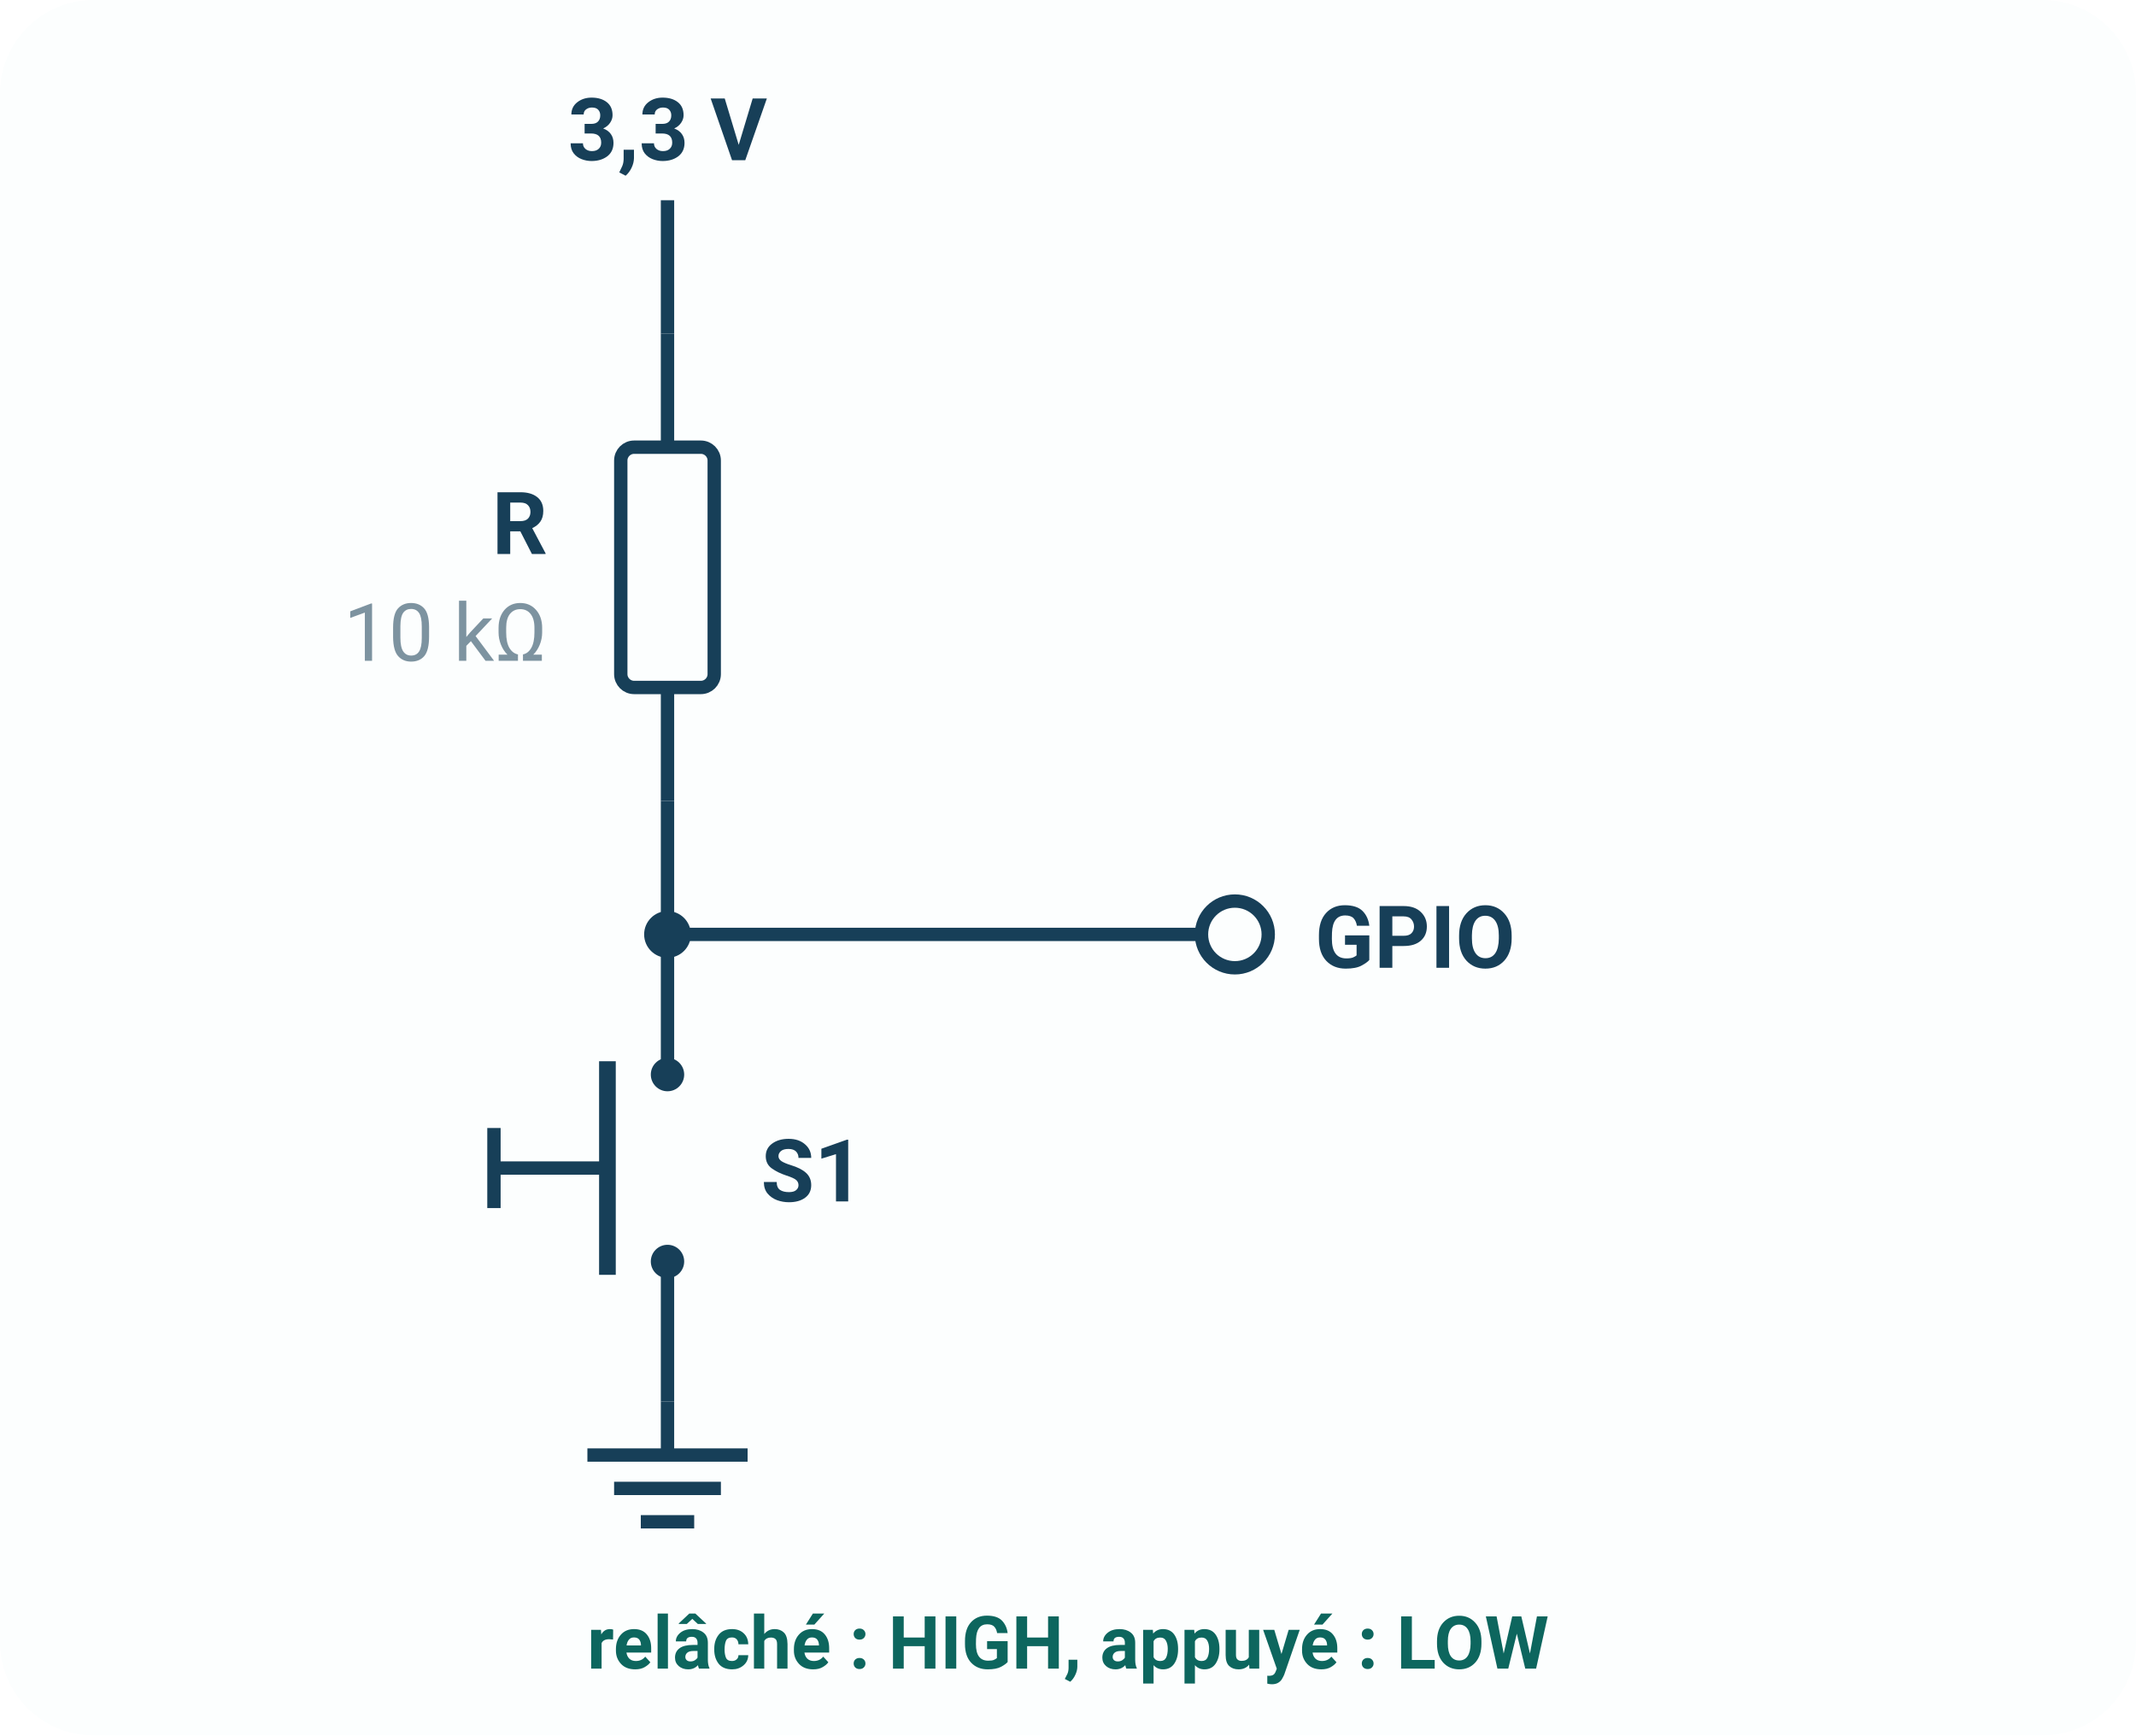
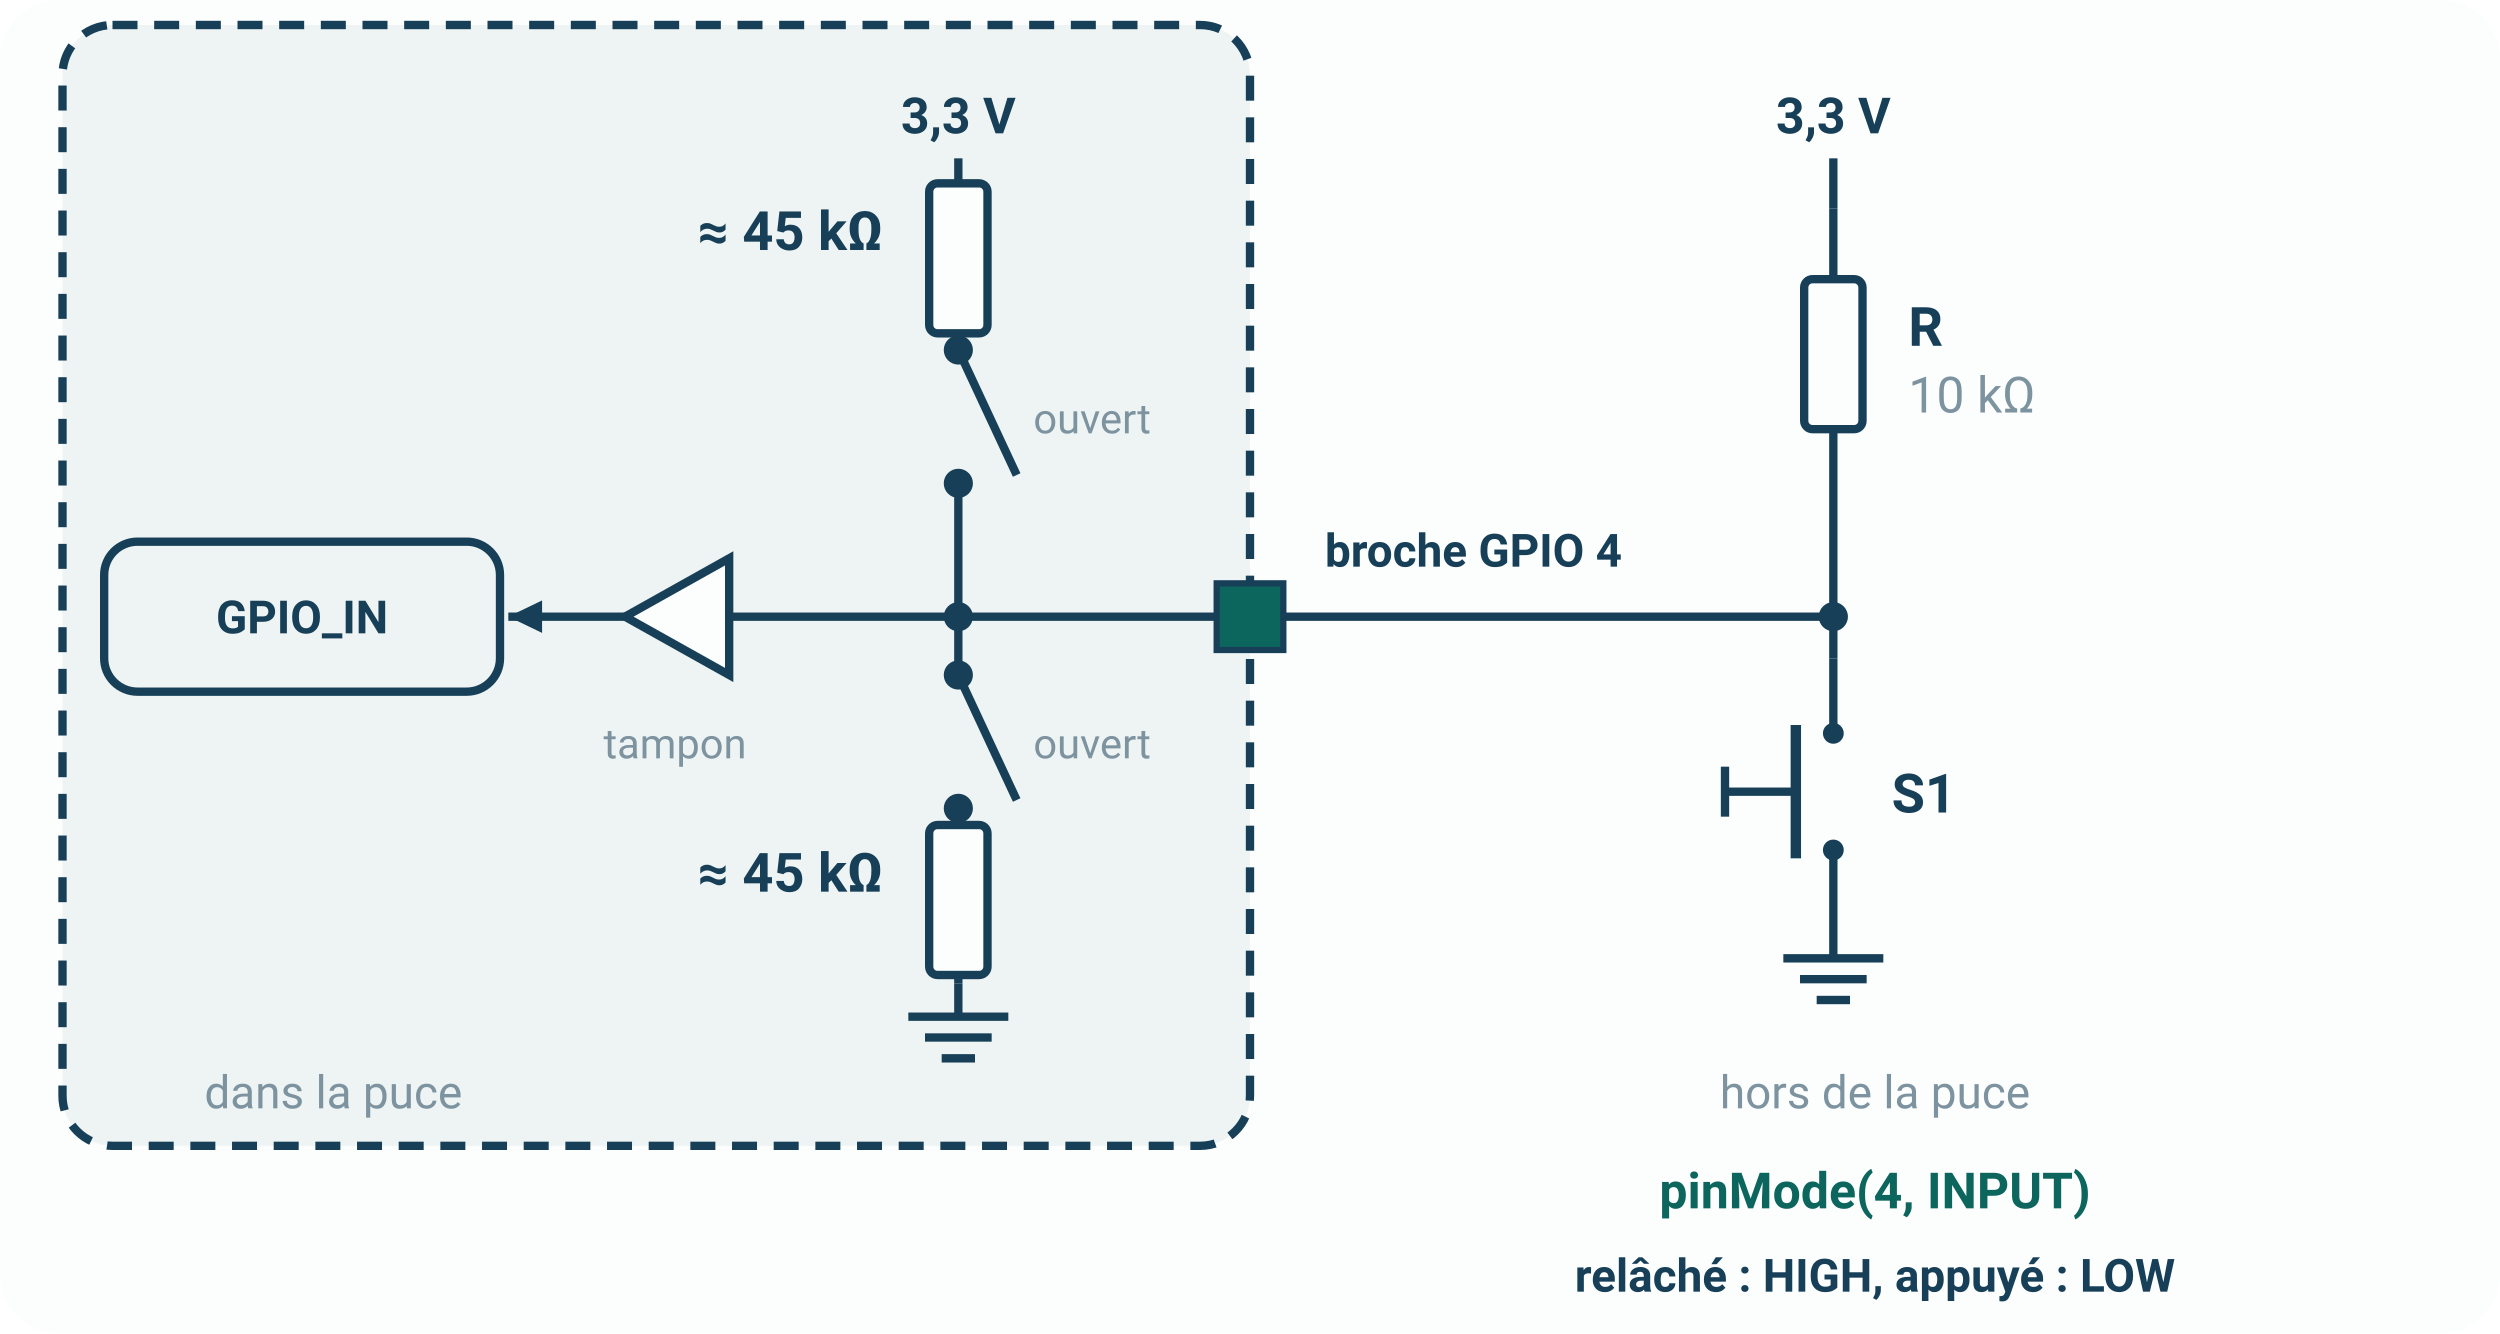
- <svg xmlns="http://www.w3.org/2000/svg" viewBox="0 0 320 260" width="320" height="260" role="img" font-family="system-ui, -apple-system, Segoe UI, Roboto, sans-serif">
-   <rect width="320" height="260" rx="14" fill="#fcfefe" />
-   <text x="100" y="24" text-anchor="middle" font-size="13" font-weight="600" fill="#173f58">3,3 V</text>
-   <polyline points="100,30 100,50" fill="none" stroke="#173f58" stroke-width="2" stroke-linejoin="round" />
-   <g transform="translate(100,50) rotate(90)" fill="none" stroke="#173f58" stroke-width="2">
+ <svg xmlns="http://www.w3.org/2000/svg" viewBox="0 0 600 320" width="600" height="320" role="img" font-family="system-ui, -apple-system, Segoe UI, Roboto, sans-serif">
+   <rect width="600" height="320" rx="14" fill="#fcfefe" />
+   <rect x="15" y="6" width="285" height="269" rx="12" fill="#eef4f3" stroke="#173f58" stroke-width="2" stroke-dasharray="6 4" />
+   <text x="80" y="266" text-anchor="middle" font-size="11" font-weight="400" fill="#7d93a0">dans la puce</text>
+   <text x="450" y="266" text-anchor="middle" font-size="11" font-weight="400" fill="#7d93a0">hors de la puce</text>
+   <rect x="25" y="130" width="95" height="36" rx="8" fill="#eef4f3" stroke="#173f58" stroke-width="2" />
+   <text x="72.5" y="152" text-anchor="middle" font-size="11" font-weight="600" fill="#173f58">GPIO_IN</text>
+   <polygon points="175,134 175,162 150,148" fill="#fcfefe" stroke="#173f58" stroke-width="2" />
+   <polyline points="150,148 122,148" fill="none" stroke="#173f58" stroke-width="2" stroke-linejoin="round" />
+   <polygon points="122,148 130.1,144.1 130.1,151.9" fill="#173f58" />
+   <text x="162" y="182" text-anchor="middle" font-size="10" font-weight="400" fill="#7d93a0">tampon</text>
+   <polyline points="175,148 292,148" fill="none" stroke="#173f58" stroke-width="2" stroke-linejoin="round" />
+   <text x="230" y="32" text-anchor="middle" font-size="12" font-weight="600" fill="#173f58">3,3 V</text>
+   <polyline points="230,38 230,42" fill="none" stroke="#173f58" stroke-width="2" stroke-linejoin="round" />
+   <g transform="translate(230,42) rotate(90)" fill="none" stroke="#173f58" stroke-width="2">
+     <line x1="0" y1="0" x2="2" y2="0" />
+     <line x1="38" y1="0" x2="40" y2="0" />
+     <g transform="translate(2,0)">
+       <rect x="0" y="-7" width="36" height="14" rx="2" fill="#fcfefe" />
+     </g>
+   </g>
+   <text x="212" y="60" text-anchor="end" font-size="13" font-weight="600" fill="#173f58">≈ 45 kΩ</text>
+   <g transform="translate(230,82) rotate(90)" fill="none" stroke="#173f58" stroke-width="2">
+     <line x1="0" y1="0" x2="0" y2="0" />
+     <line x1="36" y1="0" x2="36" y2="0" />
+     <g transform="translate(0,0)">
+       <circle cx="2" cy="0" r="2.5" fill="#173f58" />
+       <circle cx="34" cy="0" r="2.5" fill="#173f58" />
+       <line x1="2" y1="0" x2="32" y2="-14" />
+     </g>
+   </g>
+   <polyline points="230,118 230,160" fill="none" stroke="#173f58" stroke-width="2" stroke-linejoin="round" />
+   <circle cx="230" cy="148" r="3.5" fill="#173f58" />
+   <g transform="translate(230,160) rotate(90)" fill="none" stroke="#173f58" stroke-width="2">
+     <line x1="0" y1="0" x2="0" y2="0" />
+     <line x1="36" y1="0" x2="36" y2="0" />
+     <g transform="translate(0,0)">
+       <circle cx="2" cy="0" r="2.5" fill="#173f58" />
+       <circle cx="34" cy="0" r="2.5" fill="#173f58" />
+       <line x1="2" y1="0" x2="32" y2="-14" />
+     </g>
+   </g>
+   <g transform="translate(230,196) rotate(90)" fill="none" stroke="#173f58" stroke-width="2">
+     <line x1="0" y1="0" x2="2" y2="0" />
+     <line x1="38" y1="0" x2="40" y2="0" />
+     <g transform="translate(2,0)">
+       <rect x="0" y="-7" width="36" height="14" rx="2" fill="#fcfefe" />
+     </g>
+   </g>
+   <text x="212" y="214" text-anchor="end" font-size="13" font-weight="600" fill="#173f58">≈ 45 kΩ</text>
+   <polyline points="230,236 230,244" fill="none" stroke="#173f58" stroke-width="2" stroke-linejoin="round" />
+   <polyline points="218,244 242,244" fill="none" stroke="#173f58" stroke-width="2" stroke-linejoin="round" />
+   <polyline points="222,249 238,249" fill="none" stroke="#173f58" stroke-width="2" stroke-linejoin="round" />
+   <polyline points="226,254 234,254" fill="none" stroke="#173f58" stroke-width="2" stroke-linejoin="round" />
+   <text x="248" y="104" text-anchor="start" font-size="10" font-weight="400" fill="#7d93a0">ouvert</text>
+   <text x="248" y="182" text-anchor="start" font-size="10" font-weight="400" fill="#7d93a0">ouvert</text>
+   <rect x="292" y="140" width="16" height="16" fill="#0d665e" stroke="#173f58" stroke-width="1.5" />
+   <text x="318" y="136" text-anchor="start" font-size="11" font-weight="700" fill="#173f58">broche GPIO 4</text>
+   <polyline points="308,148 440,148" fill="none" stroke="#173f58" stroke-width="2" stroke-linejoin="round" />
+   <circle cx="440" cy="148" r="3.5" fill="#173f58" />
+   <text x="440" y="32" text-anchor="middle" font-size="12" font-weight="600" fill="#173f58">3,3 V</text>
+   <polyline points="440,38 440,50" fill="none" stroke="#173f58" stroke-width="2" stroke-linejoin="round" />
+   <g transform="translate(440,50) rotate(90)" fill="none" stroke="#173f58" stroke-width="2">
    <line x1="0" y1="0" x2="17" y2="0" />
    <line x1="53" y1="0" x2="70" y2="0" />
    <g transform="translate(17,0)">
      <rect x="0" y="-7" width="36" height="14" rx="2" fill="#fcfefe" />
    </g>
  </g>
-   <text x="82" y="83" text-anchor="end" font-size="13" font-weight="600" fill="#173f58">R</text>
-   <text x="82" y="99" text-anchor="end" font-size="12" font-weight="400" fill="#7d93a0">10 kΩ</text>
-   <polyline points="100,120 100,140" fill="none" stroke="#173f58" stroke-width="2" stroke-linejoin="round" />
-   <circle cx="100" cy="140" r="3.5" fill="#173f58" />
-   <polyline points="100,140 180,140" fill="none" stroke="#173f58" stroke-width="2" stroke-linejoin="round" />
-   <circle cx="185" cy="140" r="5" fill="#fcfefe" stroke="#173f58" stroke-width="2" />
-   <text x="197" y="145" text-anchor="start" font-size="13" font-weight="600" fill="#173f58">GPIO</text>
-   <polyline points="100,140 100,161" fill="none" stroke="#173f58" stroke-width="2" stroke-linejoin="round" />
-   <polyline points="100,189 100,210" fill="none" stroke="#173f58" stroke-width="2" stroke-linejoin="round" />
-   <circle cx="100" cy="161" r="2.5" fill="#173f58" />
-   <circle cx="100" cy="189" r="2.5" fill="#173f58" />
-   <polyline points="91,159 91,191" fill="none" stroke="#173f58" stroke-width="2.5" stroke-linejoin="round" />
-   <polyline points="91,175 74,175" fill="none" stroke="#173f58" stroke-width="2" stroke-linejoin="round" />
-   <polyline points="74,169 74,181" fill="none" stroke="#173f58" stroke-width="2" stroke-linejoin="round" />
-   <text x="114" y="180" text-anchor="start" font-size="13" font-weight="600" fill="#173f58">S1</text>
-   <polyline points="100,210 100,218" fill="none" stroke="#173f58" stroke-width="2" stroke-linejoin="round" />
-   <polyline points="88,218 112,218" fill="none" stroke="#173f58" stroke-width="2" stroke-linejoin="round" />
-   <polyline points="92,223 108,223" fill="none" stroke="#173f58" stroke-width="2" stroke-linejoin="round" />
-   <polyline points="96,228 104,228" fill="none" stroke="#173f58" stroke-width="2" stroke-linejoin="round" />
-   <text x="160" y="250" text-anchor="middle" font-size="11" font-weight="600" fill="#0d665e">relâché : HIGH, appuyé : LOW</text>
+   <text x="458" y="83" text-anchor="start" font-size="13" font-weight="600" fill="#173f58">R</text>
+   <text x="458" y="99" text-anchor="start" font-size="12" font-weight="400" fill="#7d93a0">10 kΩ</text>
+   <polyline points="440,120 440,148" fill="none" stroke="#173f58" stroke-width="2" stroke-linejoin="round" />
+   <polyline points="440,158 440,176" fill="none" stroke="#173f58" stroke-width="2" stroke-linejoin="round" />
+   <polyline points="440,204 440,222" fill="none" stroke="#173f58" stroke-width="2" stroke-linejoin="round" />
+   <circle cx="440" cy="176" r="2.5" fill="#173f58" />
+   <circle cx="440" cy="204" r="2.5" fill="#173f58" />
+   <polyline points="431,174 431,206" fill="none" stroke="#173f58" stroke-width="2.5" stroke-linejoin="round" />
+   <polyline points="431,190 414,190" fill="none" stroke="#173f58" stroke-width="2" stroke-linejoin="round" />
+   <polyline points="414,184 414,196" fill="none" stroke="#173f58" stroke-width="2" stroke-linejoin="round" />
+   <text x="454" y="195" text-anchor="start" font-size="13" font-weight="600" fill="#173f58">S1</text>
+   <polyline points="440,148 440,158" fill="none" stroke="#173f58" stroke-width="2" stroke-linejoin="round" />
+   <polyline points="440,222 440,230" fill="none" stroke="#173f58" stroke-width="2" stroke-linejoin="round" />
+   <polyline points="428,230 452,230" fill="none" stroke="#173f58" stroke-width="2" stroke-linejoin="round" />
+   <polyline points="432,235 448,235" fill="none" stroke="#173f58" stroke-width="2" stroke-linejoin="round" />
+   <polyline points="436,240 444,240" fill="none" stroke="#173f58" stroke-width="2" stroke-linejoin="round" />
+   <text x="450" y="290" text-anchor="middle" font-size="12" font-weight="700" fill="#0d665e">pinMode(4, INPUT)</text>
+   <text x="450" y="310" text-anchor="middle" font-size="11" font-weight="600" fill="#173f58">relâché : HIGH, appuyé : LOW</text>
</svg>
